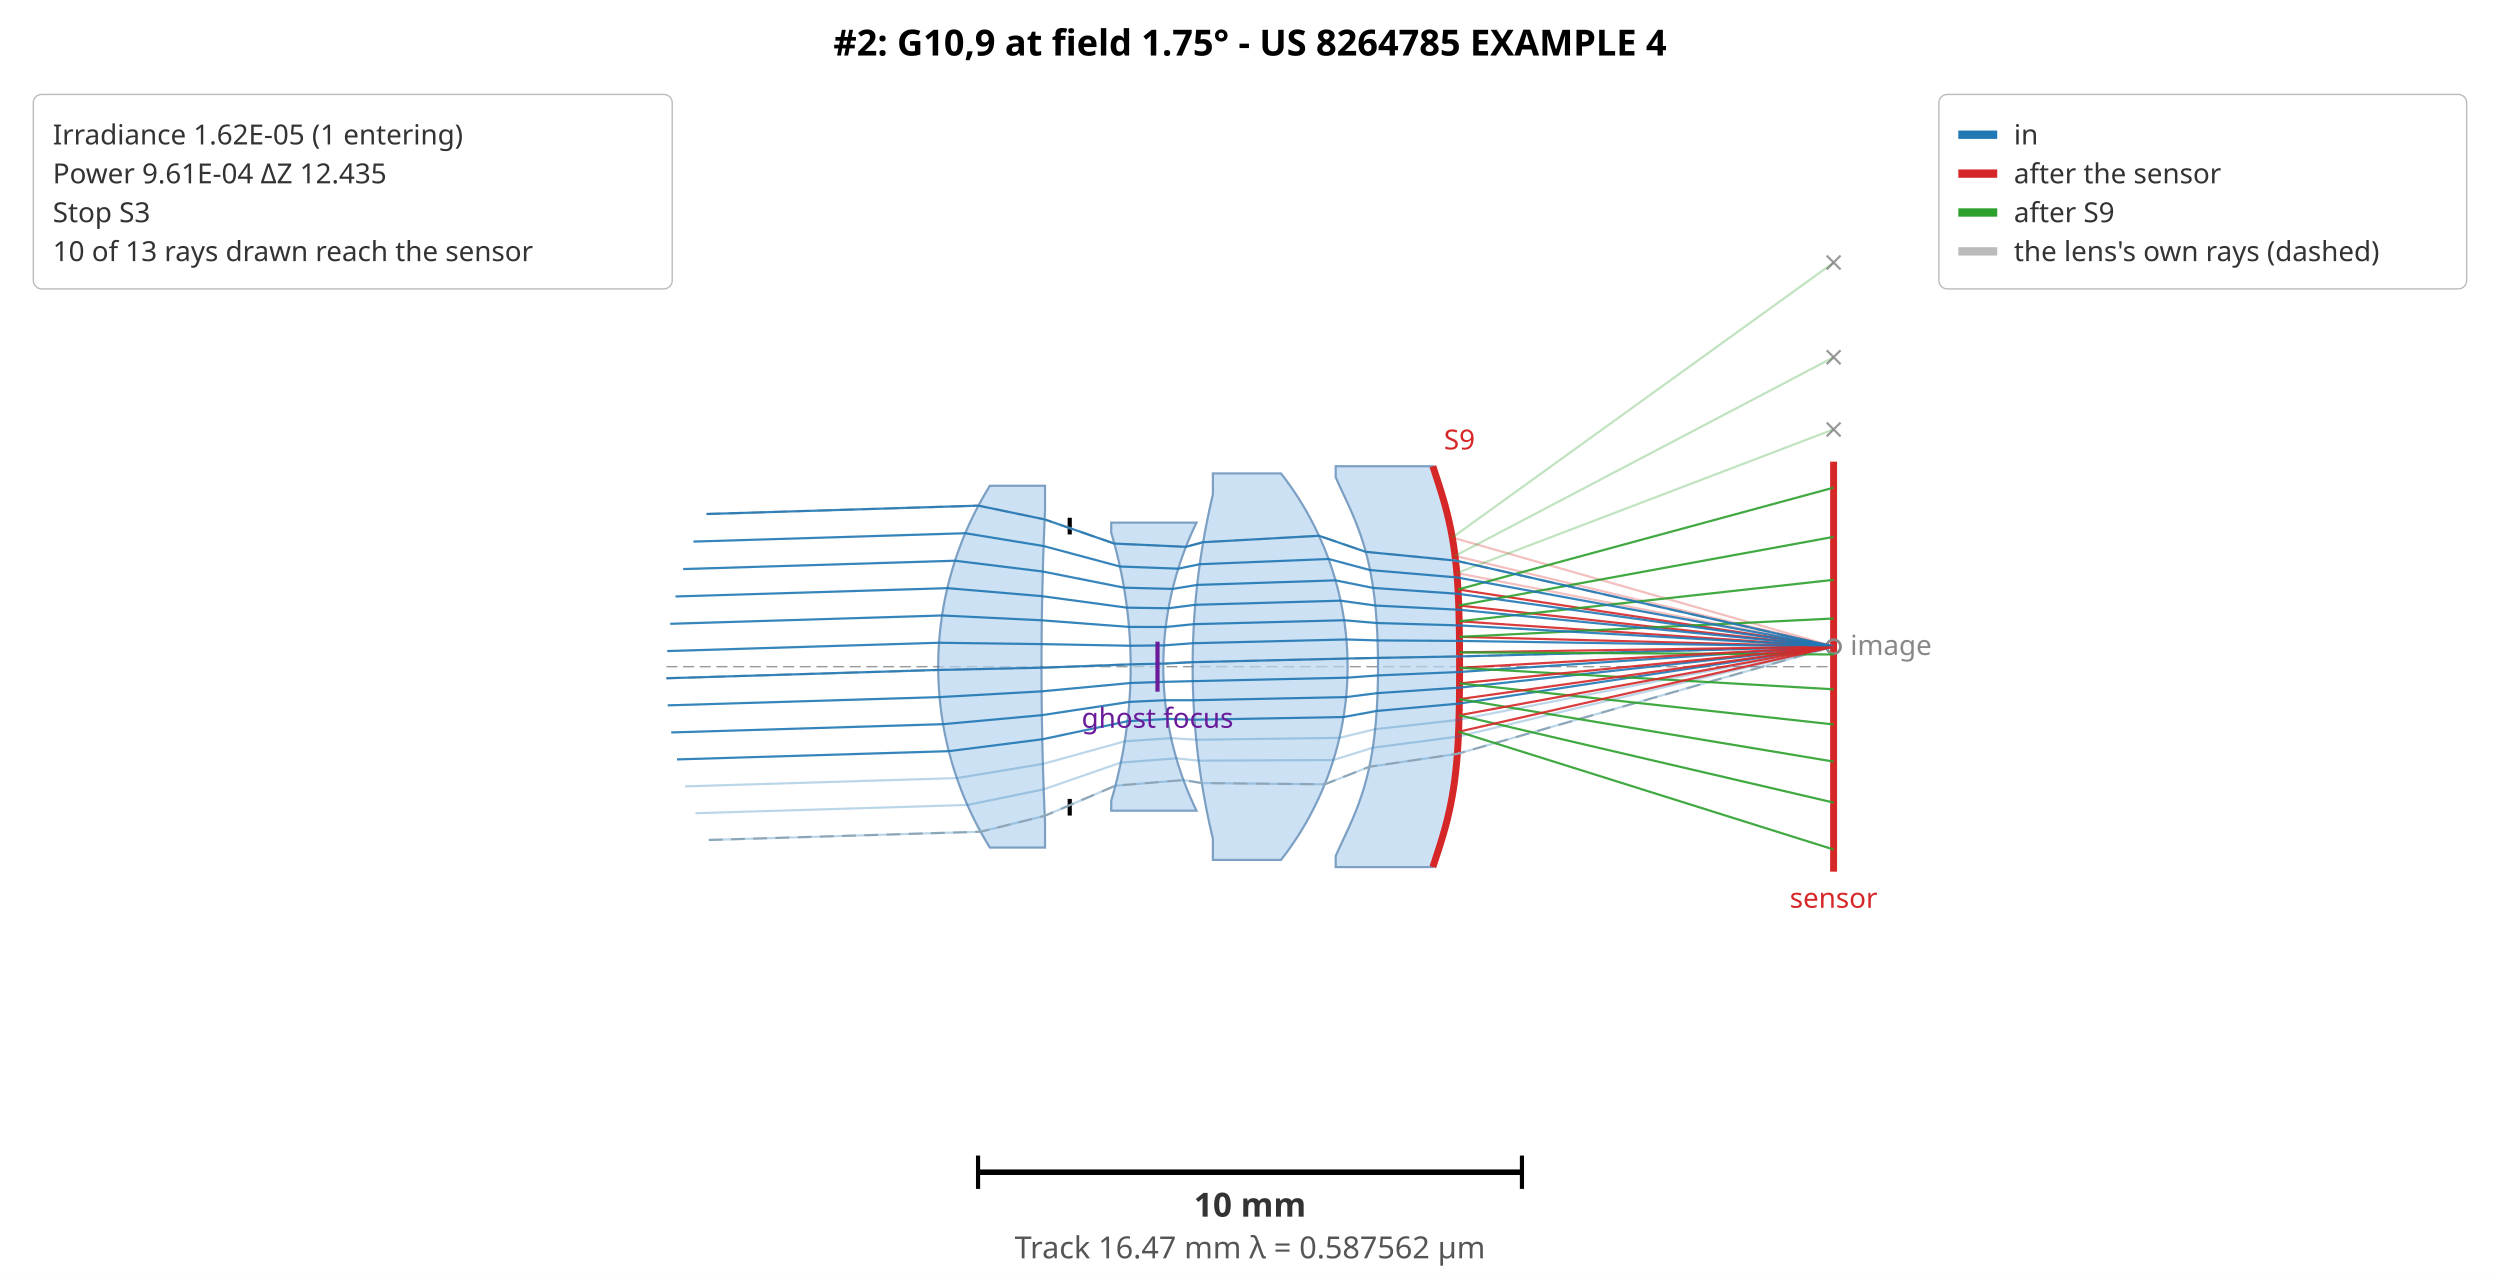
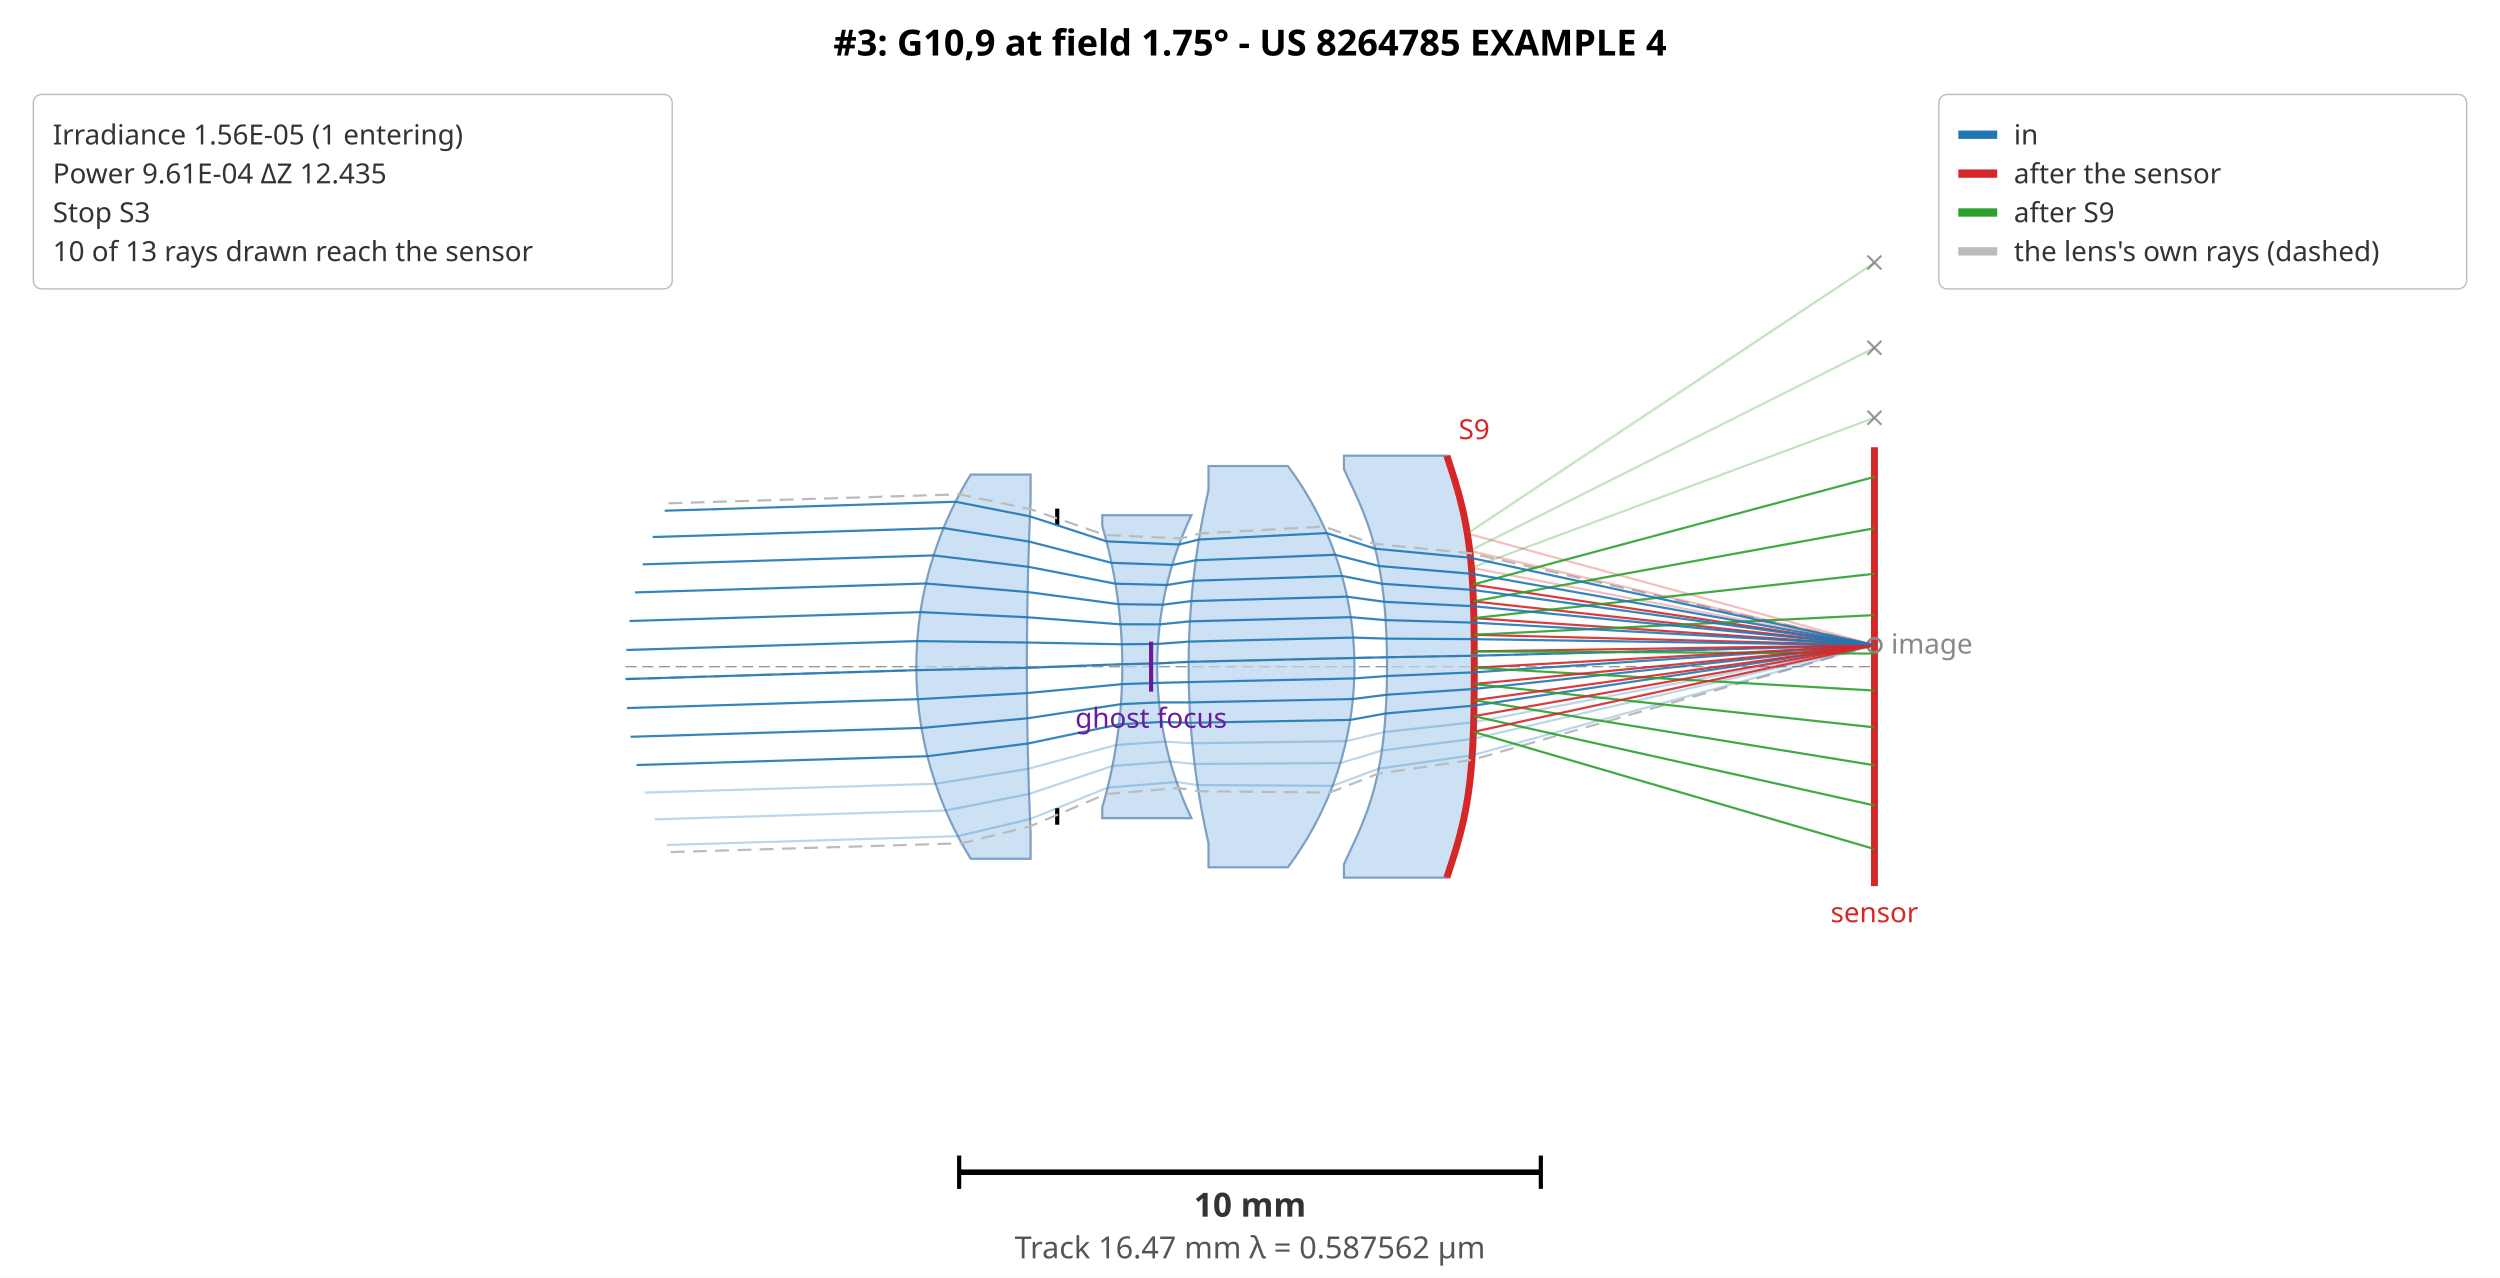
<svg xmlns="http://www.w3.org/2000/svg" width="900" height="460" viewBox="0 0 900 460" font-family="sans-serif">
  <rect width="900" height="460" fill="white" />
-   <text x="450" y="20" text-anchor="middle" font-size="13" font-weight="bold">#2: G10,9 at field 1.75° - US 8264785 EXAMPLE 4</text>
-   <line x1="239.9" y1="240.0" x2="660.1" y2="240.0" stroke="#999" stroke-width="0.5" stroke-dasharray="4,2" />
-   <path d="M 356.35,174.88 L 354.81,177.44 L 353.34,179.99 L 351.96,182.54 L 350.65,185.10 L 349.42,187.65 L 348.26,190.21 L 347.16,192.76 L 346.14,195.31 L 345.18,197.87 L 344.28,200.42 L 343.45,202.97 L 342.67,205.53 L 341.96,208.08 L 341.30,210.63 L 340.71,213.19 L 340.16,215.74 L 339.68,218.29 L 339.25,220.85 L 338.88,223.40 L 338.56,225.96 L 338.29,228.51 L 338.08,231.06 L 337.92,233.62 L 337.81,236.17 L 337.76,238.72 L 337.76,241.28 L 337.81,243.83 L 337.92,246.38 L 338.08,248.94 L 338.29,251.49 L 338.56,254.04 L 338.88,256.60 L 339.25,259.15 L 339.68,261.71 L 340.16,264.26 L 340.71,266.81 L 341.30,269.37 L 341.96,271.92 L 342.67,274.47 L 343.45,277.03 L 344.28,279.58 L 345.18,282.13 L 346.14,284.69 L 347.16,287.24 L 348.26,289.79 L 349.42,292.35 L 350.65,294.90 L 351.96,297.46 L 353.34,300.01 L 354.81,302.56 L 356.35,305.12 L 376.21,305.12 L 376.21,296.33 L 376.21,296.33 L 376.12,294.12 L 376.02,291.91 L 375.93,289.70 L 375.85,287.49 L 375.76,285.28 L 375.69,283.07 L 375.61,280.86 L 375.54,278.66 L 375.47,276.45 L 375.41,274.24 L 375.35,272.03 L 375.30,269.82 L 375.25,267.61 L 375.20,265.40 L 375.16,263.19 L 375.12,260.98 L 375.08,258.78 L 375.05,256.57 L 375.02,254.36 L 375.00,252.15 L 374.98,249.94 L 374.97,247.73 L 374.95,245.52 L 374.95,243.31 L 374.94,241.10 L 374.94,238.90 L 374.95,236.69 L 374.95,234.48 L 374.97,232.27 L 374.98,230.06 L 375.00,227.85 L 375.02,225.64 L 375.05,223.43 L 375.08,221.22 L 375.12,219.02 L 375.16,216.81 L 375.20,214.60 L 375.25,212.39 L 375.30,210.18 L 375.35,207.97 L 375.41,205.76 L 375.47,203.55 L 375.54,201.34 L 375.61,199.14 L 375.69,196.93 L 375.76,194.72 L 375.85,192.51 L 375.93,190.30 L 376.02,188.09 L 376.12,185.88 L 376.21,183.67 L 376.21,174.88 Z" fill="#B8D4F0" stroke="#4477AA" stroke-width="0.8" opacity="0.7" />
-   <path d="M 400.04,191.77 L 400.59,193.66 L 401.12,195.55 L 401.62,197.44 L 402.10,199.33 L 402.55,201.22 L 402.98,203.12 L 403.39,205.01 L 403.78,206.90 L 404.15,208.79 L 404.49,210.68 L 404.81,212.57 L 405.11,214.46 L 405.38,216.36 L 405.64,218.25 L 405.87,220.14 L 406.09,222.03 L 406.28,223.92 L 406.45,225.81 L 406.59,227.71 L 406.72,229.60 L 406.83,231.49 L 406.91,233.38 L 406.97,235.27 L 407.02,237.16 L 407.04,239.05 L 407.04,240.95 L 407.02,242.84 L 406.97,244.73 L 406.91,246.62 L 406.83,248.51 L 406.72,250.40 L 406.59,252.29 L 406.45,254.19 L 406.28,256.08 L 406.09,257.97 L 405.87,259.86 L 405.64,261.75 L 405.38,263.64 L 405.11,265.54 L 404.81,267.43 L 404.49,269.32 L 404.15,271.21 L 403.78,273.10 L 403.39,274.99 L 402.98,276.88 L 402.55,278.78 L 402.10,280.67 L 401.62,282.56 L 401.12,284.45 L 400.59,286.34 L 400.04,288.23 L 400.04,291.86 L 430.74,291.86 L 430.74,291.86 L 429.78,289.83 L 428.86,287.79 L 427.98,285.76 L 427.15,283.72 L 426.37,281.69 L 425.62,279.66 L 424.92,277.62 L 424.26,275.59 L 423.64,273.56 L 423.06,271.52 L 422.51,269.49 L 422.01,267.46 L 421.54,265.42 L 421.12,263.39 L 420.72,261.35 L 420.37,259.32 L 420.05,257.29 L 419.77,255.25 L 419.52,253.22 L 419.31,251.19 L 419.14,249.15 L 419.00,247.12 L 418.89,245.08 L 418.82,243.05 L 418.79,241.02 L 418.79,238.98 L 418.82,236.95 L 418.89,234.92 L 419.00,232.88 L 419.14,230.85 L 419.31,228.81 L 419.52,226.78 L 419.77,224.75 L 420.05,222.71 L 420.37,220.68 L 420.72,218.65 L 421.12,216.61 L 421.54,214.58 L 422.01,212.54 L 422.51,210.51 L 423.06,208.48 L 423.64,206.44 L 424.26,204.41 L 424.92,202.38 L 425.62,200.34 L 426.37,198.31 L 427.15,196.28 L 427.98,194.24 L 428.86,192.21 L 429.78,190.17 L 430.74,188.14 L 400.04,188.14 Z" fill="#B8D4F0" stroke="#4477AA" stroke-width="0.8" opacity="0.7" />
-   <path d="M 436.64,178.02 L 436.07,180.45 L 435.53,182.89 L 435.01,185.32 L 434.51,187.75 L 434.04,190.18 L 433.59,192.61 L 433.16,195.04 L 432.76,197.47 L 432.38,199.90 L 432.02,202.33 L 431.69,204.76 L 431.37,207.19 L 431.08,209.62 L 430.82,212.05 L 430.57,214.48 L 430.35,216.91 L 430.15,219.34 L 429.97,221.77 L 429.82,224.20 L 429.69,226.63 L 429.58,229.06 L 429.49,231.49 L 429.42,233.92 L 429.38,236.35 L 429.35,238.78 L 429.35,241.22 L 429.38,243.65 L 429.42,246.08 L 429.49,248.51 L 429.58,250.94 L 429.69,253.37 L 429.82,255.80 L 429.97,258.23 L 430.15,260.66 L 430.35,263.09 L 430.57,265.52 L 430.82,267.95 L 431.08,270.38 L 431.37,272.81 L 431.69,275.24 L 432.02,277.67 L 432.38,280.10 L 432.76,282.53 L 433.16,284.96 L 433.59,287.39 L 434.04,289.82 L 434.51,292.25 L 435.01,294.68 L 435.53,297.11 L 436.07,299.55 L 436.64,301.98 L 436.64,309.57 L 461.16,309.57 L 461.16,309.57 L 463.23,306.84 L 465.17,304.11 L 466.99,301.39 L 468.70,298.66 L 470.31,295.93 L 471.81,293.20 L 473.22,290.47 L 474.54,287.74 L 475.77,285.02 L 476.92,282.29 L 477.98,279.56 L 478.96,276.83 L 479.86,274.10 L 480.69,271.38 L 481.44,268.65 L 482.12,265.92 L 482.72,263.19 L 483.26,260.46 L 483.73,257.73 L 484.13,255.01 L 484.46,252.28 L 484.73,249.55 L 484.93,246.82 L 485.06,244.09 L 485.12,241.36 L 485.12,238.64 L 485.06,235.91 L 484.93,233.18 L 484.73,230.45 L 484.46,227.72 L 484.13,224.99 L 483.73,222.27 L 483.26,219.54 L 482.72,216.81 L 482.12,214.08 L 481.44,211.35 L 480.69,208.62 L 479.86,205.90 L 478.96,203.17 L 477.98,200.44 L 476.92,197.71 L 475.77,194.98 L 474.54,192.26 L 473.22,189.53 L 471.81,186.80 L 470.31,184.07 L 468.70,181.34 L 466.99,178.61 L 465.17,175.89 L 463.23,173.16 L 461.16,170.43 L 436.64,170.43 Z" fill="#B8D4F0" stroke="#4477AA" stroke-width="0.8" opacity="0.7" />
-   <path d="M 480.85,171.83 L 482.05,174.51 L 483.29,177.18 L 484.54,179.85 L 485.77,182.53 L 486.94,185.20 L 488.05,187.87 L 489.08,190.55 L 490.02,193.22 L 490.88,195.89 L 491.65,198.56 L 492.34,201.24 L 492.95,203.91 L 493.49,206.58 L 493.96,209.26 L 494.37,211.93 L 494.73,214.60 L 495.03,217.28 L 495.29,219.95 L 495.50,222.62 L 495.68,225.30 L 495.82,227.97 L 495.93,230.64 L 496.01,233.32 L 496.06,235.99 L 496.09,238.66 L 496.09,241.34 L 496.06,244.01 L 496.01,246.68 L 495.93,249.36 L 495.82,252.03 L 495.68,254.70 L 495.50,257.38 L 495.29,260.05 L 495.03,262.72 L 494.73,265.40 L 494.37,268.07 L 493.96,270.74 L 493.49,273.42 L 492.95,276.09 L 492.34,278.76 L 491.65,281.44 L 490.88,284.11 L 490.02,286.78 L 489.08,289.45 L 488.05,292.13 L 486.94,294.80 L 485.77,297.47 L 484.54,300.15 L 483.29,302.82 L 482.05,305.49 L 480.85,308.17 L 480.85,312.15 L 515.83,312.15 L 515.83,312.15 L 516.75,309.32 L 517.68,306.49 L 518.58,303.66 L 519.44,300.83 L 520.25,298.00 L 520.99,295.17 L 521.66,292.34 L 522.26,289.52 L 522.79,286.69 L 523.26,283.86 L 523.67,281.03 L 524.01,278.20 L 524.31,275.37 L 524.56,272.54 L 524.76,269.71 L 524.93,266.88 L 525.06,264.05 L 525.17,261.22 L 525.25,258.39 L 525.32,255.56 L 525.37,252.73 L 525.40,249.90 L 525.43,247.07 L 525.44,244.24 L 525.45,241.41 L 525.45,238.59 L 525.44,235.76 L 525.43,232.93 L 525.40,230.10 L 525.37,227.27 L 525.32,224.44 L 525.25,221.61 L 525.17,218.78 L 525.06,215.95 L 524.93,213.12 L 524.76,210.29 L 524.56,207.46 L 524.31,204.63 L 524.01,201.80 L 523.67,198.97 L 523.26,196.14 L 522.79,193.31 L 522.26,190.48 L 521.66,187.66 L 520.99,184.83 L 520.25,182.00 L 519.44,179.17 L 518.58,176.34 L 517.68,173.51 L 516.75,170.68 L 515.83,167.85 L 480.85,167.85 Z" fill="#B8D4F0" stroke="#4477AA" stroke-width="0.8" opacity="0.7" />
-   <path d="M 515.83,167.85 L 516.75,170.68 L 517.68,173.51 L 518.58,176.34 L 519.44,179.17 L 520.25,182.00 L 520.99,184.83 L 521.66,187.66 L 522.26,190.48 L 522.79,193.31 L 523.26,196.14 L 523.67,198.97 L 524.01,201.80 L 524.31,204.63 L 524.56,207.46 L 524.76,210.29 L 524.93,213.12 L 525.06,215.95 L 525.17,218.78 L 525.25,221.61 L 525.32,224.44 L 525.37,227.27 L 525.40,230.10 L 525.43,232.93 L 525.44,235.76 L 525.45,238.59 L 525.45,241.41 L 525.44,244.24 L 525.43,247.07 L 525.40,249.90 L 525.37,252.73 L 525.32,255.56 L 525.25,258.39 L 525.17,261.22 L 525.06,264.05 L 524.93,266.88 L 524.76,269.71 L 524.56,272.54 L 524.31,275.37 L 524.01,278.20 L 523.67,281.03 L 523.26,283.86 L 522.79,286.69 L 522.26,289.52 L 521.66,292.34 L 520.99,295.17 L 520.25,298.00 L 519.44,300.83 L 518.58,303.66 L 517.68,306.49 L 516.75,309.32 L 515.83,312.15" fill="none" stroke="#d62728" stroke-width="2.5" />
-   <text x="525.4" y="161.8" text-anchor="middle" font-size="10" fill="#d62728">S9</text>
-   <line x1="385.1" y1="186.4" x2="385.1" y2="192.4" stroke="black" stroke-width="1.5" />
-   <line x1="385.1" y1="287.6" x2="385.1" y2="293.6" stroke="black" stroke-width="1.5" />
-   <line x1="660.1" y1="166.2" x2="660.1" y2="313.8" stroke="#d62728" stroke-width="2.5" />
-   <text x="660.1" y="326.8" text-anchor="middle" font-size="10" fill="#d62728">sensor</text>
-   <polyline points="255.16,302.39 353.02,299.42 376.10,293.70 385.12,289.85 401.54,282.85 426.04,280.82 432.66,281.91 476.89,282.35 492.97,276.03 524.65,271.37 660.10,232.70" fill="none" stroke="#bbbbbb" stroke-width="0.8" stroke-dasharray="5,3" />
-   <polyline points="239.90,244.17 337.76,241.18 374.94,240.38 385.12,240.00 407.04,239.17 418.79,238.91 429.36,238.38 485.09,237.07 496.07,236.84 525.44,236.31 660.10,232.79" fill="none" stroke="#bbbbbb" stroke-width="0.8" stroke-dasharray="5,3" />
-   <polyline points="254.37,185.04 352.23,182.03 376.07,186.99 385.12,190.13 401.15,195.68 426.92,196.86 433.14,195.19 474.83,192.88 491.68,198.66 524.02,201.82 660.10,232.74" fill="none" stroke="#bbbbbb" stroke-width="0.8" stroke-dasharray="5,3" />
-   <circle cx="660.1" cy="232.8" r="2.5" fill="none" stroke="#888" stroke-width="1" />
-   <text x="666.1" y="235.8" font-size="10" fill="#888">image</text>
-   <polyline points="255.16,302.39 353.02,299.42 376.10,293.70 385.12,289.85 401.54,282.85 426.04,280.82 432.66,281.91 476.89,282.35 492.97,276.03 524.65,271.37 660.10,232.70" fill="none" stroke="#1f77b4" stroke-width="0.8" opacity="0.3" />
-   <polyline points="660.10,232.70 522.83,193.51" fill="none" stroke="#d62728" stroke-width="0.8" opacity="0.3" />
-   <polyline points="522.83,193.51 660.10,94.55" fill="none" stroke="#2ca02c" stroke-width="0.8" opacity="0.3" />
-   <path d="M 657.6,92.0 L 662.6,97.0 M 657.6,97.0 L 662.6,92.0" stroke="#555" stroke-width="0.8" opacity="0.6" />
-   <polyline points="250.39,292.75 348.25,289.78 375.72,284.16 385.12,280.90 403.49,274.53 423.47,273.00 431.50,273.84 480.01,273.61 494.21,269.17 525.01,265.15 660.10,232.77" fill="none" stroke="#1f77b4" stroke-width="0.8" opacity="0.3" />
-   <polyline points="660.10,232.77 523.81,200.12" fill="none" stroke="#d62728" stroke-width="0.8" opacity="0.3" />
-   <polyline points="523.81,200.12 660.10,128.61" fill="none" stroke="#2ca02c" stroke-width="0.8" opacity="0.3" />
-   <path d="M 657.6,126.1 L 662.6,131.1 M 657.6,131.1 L 662.6,126.1" stroke="#555" stroke-width="0.8" opacity="0.6" />
-   <polyline points="246.60,283.09 344.46,280.11 375.43,275.01 385.12,272.34 404.90,266.87 421.61,265.74 430.65,266.31 482.19,265.63 495.05,262.49 525.24,259.13 660.10,232.78" fill="none" stroke="#1f77b4" stroke-width="0.8" opacity="0.3" />
-   <polyline points="660.10,232.78 524.46,206.29" fill="none" stroke="#d62728" stroke-width="0.8" opacity="0.3" />
-   <polyline points="524.46,206.29 660.10,154.56" fill="none" stroke="#2ca02c" stroke-width="0.8" opacity="0.3" />
-   <path d="M 657.6,152.1 L 662.6,157.1 M 657.6,157.1 L 662.6,152.1" stroke="#555" stroke-width="0.8" opacity="0.6" />
-   <polyline points="243.71,273.39 341.57,270.42 375.22,266.14 385.12,264.04 405.90,259.64 420.29,258.81 430.03,259.10 483.67,258.13 495.60,255.94 525.36,253.28 660.10,232.78" fill="none" stroke="#1f77b4" stroke-width="0.8" opacity="0.9" />
-   <polyline points="660.10,232.78 524.88,212.21" fill="none" stroke="#d62728" stroke-width="0.8" opacity="0.9" />
-   <polyline points="524.88,212.21 660.10,175.55" fill="none" stroke="#2ca02c" stroke-width="0.8" opacity="0.9" />
-   <polyline points="241.64,263.68 339.50,260.70 375.06,257.46 385.12,255.93 406.57,252.68 419.40,252.08 429.63,252.09 484.60,250.95 495.92,249.51 525.42,247.55 660.10,232.78" fill="none" stroke="#1f77b4" stroke-width="0.8" opacity="0.9" />
-   <polyline points="660.10,232.78 525.14,217.98" fill="none" stroke="#d62728" stroke-width="0.8" opacity="0.9" />
-   <polyline points="525.14,217.98 660.10,193.27" fill="none" stroke="#2ca02c" stroke-width="0.8" opacity="0.9" />
-   <polyline points="240.38,253.93 338.24,250.95 374.97,248.89 385.12,247.94 406.94,245.88 418.91,245.47 429.40,245.21 485.06,243.96 496.07,243.15 525.45,241.91 660.10,232.79" fill="none" stroke="#1f77b4" stroke-width="0.8" opacity="0.9" />
-   <polyline points="660.10,232.79 525.30,223.66" fill="none" stroke="#d62728" stroke-width="0.8" opacity="0.9" />
-   <polyline points="525.30,223.66 660.10,208.73" fill="none" stroke="#2ca02c" stroke-width="0.8" opacity="0.9" />
-   <polyline points="239.90,244.17 337.76,241.18 374.94,240.38 385.12,240.00 407.04,239.17 418.79,238.91 429.36,238.38 485.09,237.07 496.07,236.84 525.44,236.31 660.10,232.79" fill="none" stroke="#1f77b4" stroke-width="0.8" opacity="0.9" />
-   <polyline points="660.10,232.79 525.39,229.27" fill="none" stroke="#d62728" stroke-width="0.8" opacity="0.9" />
-   <polyline points="525.39,229.27 660.10,222.65" fill="none" stroke="#2ca02c" stroke-width="0.8" opacity="0.9" />
-   <polyline points="240.20,234.38 338.06,231.39 374.97,231.88 385.12,232.06 406.87,232.47 419.03,232.34 429.48,231.56 484.71,230.21 495.93,230.55 525.41,230.73 660.10,232.79" fill="none" stroke="#1f77b4" stroke-width="0.8" opacity="0.9" />
-   <polyline points="660.10,232.79 525.44,234.85" fill="none" stroke="#d62728" stroke-width="0.8" opacity="0.9" />
-   <polyline points="525.44,234.85 660.10,235.61" fill="none" stroke="#2ca02c" stroke-width="0.8" opacity="0.9" />
-   <polyline points="241.28,224.57 339.14,221.57 375.05,223.31 385.12,224.07 406.44,225.69 419.65,225.72 429.79,224.70 483.89,223.29 495.62,224.28 525.33,225.14 660.10,232.78" fill="none" stroke="#1f77b4" stroke-width="0.8" opacity="0.9" />
-   <polyline points="660.10,232.78 525.45,240.41" fill="none" stroke="#d62728" stroke-width="0.8" opacity="0.9" />
-   <polyline points="525.45,240.41 660.10,248.15" fill="none" stroke="#2ca02c" stroke-width="0.8" opacity="0.9" />
-   <polyline points="243.18,214.73 341.04,211.73 375.20,214.63 385.12,215.97 405.70,218.76 420.67,218.97 430.28,217.73 482.60,216.24 495.10,217.99 525.19,219.50 660.10,232.77" fill="none" stroke="#1f77b4" stroke-width="0.8" opacity="0.9" />
-   <polyline points="660.10,232.77 525.43,246.01" fill="none" stroke="#d62728" stroke-width="0.8" opacity="0.9" />
-   <polyline points="525.43,246.01 660.10,260.81" fill="none" stroke="#2ca02c" stroke-width="0.8" opacity="0.9" />
-   <polyline points="245.94,204.86 343.80,201.86 375.41,205.75 385.12,207.68 404.64,211.56 422.14,212.01 430.98,210.57 480.77,208.93 494.33,211.65 524.96,213.77 660.10,232.76" fill="none" stroke="#1f77b4" stroke-width="0.8" opacity="0.9" />
-   <polyline points="660.10,232.76 525.38,251.69" fill="none" stroke="#d62728" stroke-width="0.8" opacity="0.9" />
-   <polyline points="525.38,251.69 660.10,274.18" fill="none" stroke="#2ca02c" stroke-width="0.8" opacity="0.9" />
-   <polyline points="249.64,194.97 347.50,191.96 375.70,196.58 385.12,199.10 403.17,203.94 424.16,204.72 431.91,203.12 478.27,201.23 493.22,205.22 524.59,207.89 660.10,232.76" fill="none" stroke="#1f77b4" stroke-width="0.8" opacity="0.9" />
-   <polyline points="660.10,232.76 525.28,257.49" fill="none" stroke="#d62728" stroke-width="0.8" opacity="0.9" />
-   <polyline points="525.28,257.49 660.10,288.94" fill="none" stroke="#2ca02c" stroke-width="0.8" opacity="0.9" />
-   <polyline points="254.37,185.04 352.23,182.03 376.07,186.99 385.12,190.13 401.15,195.68 426.92,196.86 433.14,195.19 474.83,192.88 491.68,198.66 524.02,201.82 660.10,232.74" fill="none" stroke="#1f77b4" stroke-width="0.8" opacity="0.9" />
-   <polyline points="660.10,232.74 525.09,263.42" fill="none" stroke="#d62728" stroke-width="0.8" opacity="0.9" />
-   <polyline points="525.09,263.42 660.10,305.82" fill="none" stroke="#2ca02c" stroke-width="0.8" opacity="0.9" />
-   <line x1="416.7" y1="231.0" x2="416.7" y2="249.0" stroke="#6a1b9a" stroke-width="1.5" />
-   <text x="416.7" y="262.0" text-anchor="middle" font-size="10" fill="#6a1b9a">ghost focus</text>
+   <text x="450" y="20" text-anchor="middle" font-size="13" font-weight="bold">#3: G10,9 at field 1.75° - US 8264785 EXAMPLE 4</text>
+   <line x1="225.2" y1="240.0" x2="674.8" y2="240.0" stroke="#999" stroke-width="0.5" stroke-dasharray="4,2" />
+   <path d="M 349.46,170.85 L 347.83,173.56 L 346.29,176.27 L 344.84,178.98 L 343.46,181.70 L 342.17,184.41 L 340.94,187.12 L 339.79,189.83 L 338.71,192.54 L 337.70,195.26 L 336.76,197.97 L 335.88,200.68 L 335.06,203.39 L 334.31,206.10 L 333.62,208.81 L 332.99,211.53 L 332.42,214.24 L 331.91,216.95 L 331.46,219.66 L 331.07,222.37 L 330.73,225.09 L 330.45,227.80 L 330.23,230.51 L 330.06,233.22 L 329.95,235.93 L 329.89,238.64 L 329.89,241.36 L 329.95,244.07 L 330.06,246.78 L 330.23,249.49 L 330.45,252.20 L 330.73,254.91 L 331.07,257.63 L 331.46,260.34 L 331.91,263.05 L 332.42,265.76 L 332.99,268.47 L 333.62,271.19 L 334.31,273.90 L 335.06,276.61 L 335.88,279.32 L 336.76,282.03 L 337.70,284.74 L 338.71,287.46 L 339.79,290.17 L 340.94,292.88 L 342.17,295.59 L 343.46,298.30 L 344.84,301.02 L 346.29,303.73 L 347.83,306.44 L 349.46,309.15 L 371.01,309.15 L 371.01,299.67 L 371.01,299.67 L 370.91,297.33 L 370.81,294.99 L 370.72,292.65 L 370.63,290.31 L 370.54,287.97 L 370.46,285.63 L 370.38,283.29 L 370.31,280.95 L 370.24,278.61 L 370.17,276.27 L 370.11,273.93 L 370.05,271.59 L 370.00,269.25 L 369.95,266.91 L 369.90,264.57 L 369.86,262.23 L 369.83,259.89 L 369.79,257.55 L 369.76,255.21 L 369.74,252.87 L 369.72,250.53 L 369.70,248.19 L 369.69,245.85 L 369.68,243.51 L 369.68,241.17 L 369.68,238.83 L 369.68,236.49 L 369.69,234.15 L 369.70,231.81 L 369.72,229.47 L 369.74,227.13 L 369.76,224.79 L 369.79,222.45 L 369.83,220.11 L 369.86,217.77 L 369.90,215.43 L 369.95,213.09 L 370.00,210.75 L 370.05,208.41 L 370.11,206.07 L 370.17,203.73 L 370.24,201.39 L 370.31,199.05 L 370.38,196.71 L 370.46,194.37 L 370.54,192.03 L 370.63,189.69 L 370.72,187.35 L 370.81,185.01 L 370.91,182.67 L 371.01,180.33 L 371.01,170.85 Z" fill="#B8D4F0" stroke="#4477AA" stroke-width="0.8" opacity="0.7" />
+   <path d="M 396.82,189.35 L 397.39,191.34 L 397.93,193.32 L 398.44,195.31 L 398.94,197.30 L 399.40,199.28 L 399.85,201.27 L 400.27,203.25 L 400.67,205.24 L 401.05,207.23 L 401.40,209.21 L 401.73,211.20 L 402.04,213.19 L 402.32,215.17 L 402.59,217.16 L 402.83,219.14 L 403.04,221.13 L 403.24,223.12 L 403.42,225.10 L 403.57,227.09 L 403.70,229.08 L 403.81,231.06 L 403.89,233.05 L 403.96,235.03 L 404.00,237.02 L 404.02,239.01 L 404.02,240.99 L 404.00,242.98 L 403.96,244.97 L 403.89,246.95 L 403.81,248.94 L 403.70,250.92 L 403.57,252.91 L 403.42,254.90 L 403.24,256.88 L 403.04,258.87 L 402.83,260.86 L 402.59,262.84 L 402.32,264.83 L 402.04,266.81 L 401.73,268.80 L 401.40,270.79 L 401.05,272.77 L 400.67,274.76 L 400.27,276.75 L 399.85,278.73 L 399.40,280.72 L 398.94,282.70 L 398.44,284.69 L 397.93,286.68 L 397.39,288.66 L 396.82,290.65 L 396.82,294.53 L 428.93,294.53 L 428.93,294.53 L 427.93,292.39 L 426.99,290.25 L 426.08,288.12 L 425.23,285.98 L 424.42,283.84 L 423.65,281.70 L 422.93,279.56 L 422.25,277.42 L 421.61,275.29 L 421.01,273.15 L 420.45,271.01 L 419.93,268.87 L 419.45,266.73 L 419.00,264.59 L 418.60,262.45 L 418.23,260.32 L 417.90,258.18 L 417.61,256.04 L 417.36,253.90 L 417.14,251.76 L 416.96,249.62 L 416.81,247.48 L 416.71,245.35 L 416.63,243.21 L 416.60,241.07 L 416.60,238.93 L 416.63,236.79 L 416.71,234.65 L 416.81,232.52 L 416.96,230.38 L 417.14,228.24 L 417.36,226.10 L 417.61,223.96 L 417.90,221.82 L 418.23,219.68 L 418.60,217.55 L 419.00,215.41 L 419.45,213.27 L 419.93,211.13 L 420.45,208.99 L 421.01,206.85 L 421.61,204.71 L 422.25,202.58 L 422.93,200.44 L 423.65,198.30 L 424.42,196.16 L 425.23,194.02 L 426.08,191.88 L 426.99,189.75 L 427.93,187.61 L 428.93,185.47 L 396.82,185.47 Z" fill="#B8D4F0" stroke="#4477AA" stroke-width="0.8" opacity="0.7" />
+   <path d="M 435.06,176.43 L 434.50,178.92 L 433.97,181.41 L 433.46,183.90 L 432.97,186.40 L 432.51,188.89 L 432.07,191.38 L 431.65,193.88 L 431.25,196.37 L 430.88,198.86 L 430.53,201.36 L 430.20,203.85 L 429.89,206.34 L 429.61,208.84 L 429.34,211.33 L 429.10,213.82 L 428.89,216.32 L 428.69,218.81 L 428.52,221.30 L 428.36,223.79 L 428.23,226.29 L 428.12,228.78 L 428.04,231.27 L 427.97,233.77 L 427.93,236.26 L 427.91,238.75 L 427.91,241.25 L 427.93,243.74 L 427.97,246.23 L 428.04,248.73 L 428.12,251.22 L 428.23,253.71 L 428.36,256.21 L 428.52,258.70 L 428.69,261.19 L 428.89,263.68 L 429.10,266.18 L 429.34,268.67 L 429.61,271.16 L 429.89,273.66 L 430.20,276.15 L 430.53,278.64 L 430.88,281.14 L 431.25,283.63 L 431.65,286.12 L 432.07,288.62 L 432.51,291.11 L 432.97,293.60 L 433.46,296.10 L 433.97,298.59 L 434.50,301.08 L 435.06,303.57 L 435.06,312.23 L 463.63,312.23 L 463.63,312.23 L 465.68,309.40 L 467.61,306.57 L 469.42,303.74 L 471.13,300.90 L 472.73,298.07 L 474.23,295.24 L 475.64,292.41 L 476.96,289.57 L 478.19,286.74 L 479.34,283.91 L 480.40,281.07 L 481.38,278.24 L 482.29,275.41 L 483.12,272.58 L 483.88,269.74 L 484.56,266.91 L 485.17,264.08 L 485.71,261.25 L 486.18,258.41 L 486.59,255.58 L 486.92,252.75 L 487.19,249.91 L 487.39,247.08 L 487.52,244.25 L 487.59,241.42 L 487.59,238.58 L 487.52,235.75 L 487.39,232.92 L 487.19,230.09 L 486.92,227.25 L 486.59,224.42 L 486.18,221.59 L 485.71,218.75 L 485.17,215.92 L 484.56,213.09 L 483.88,210.26 L 483.12,207.42 L 482.29,204.59 L 481.38,201.76 L 480.40,198.93 L 479.34,196.09 L 478.19,193.26 L 476.96,190.43 L 475.64,187.59 L 474.23,184.76 L 472.73,181.93 L 471.13,179.10 L 469.42,176.26 L 467.61,173.43 L 465.68,170.60 L 463.63,167.77 L 435.06,167.77 Z" fill="#B8D4F0" stroke="#4477AA" stroke-width="0.8" opacity="0.7" />
+   <path d="M 483.82,168.86 L 485.10,171.65 L 486.40,174.44 L 487.70,177.23 L 488.96,180.02 L 490.15,182.81 L 491.26,185.60 L 492.30,188.39 L 493.24,191.18 L 494.10,193.97 L 494.87,196.76 L 495.55,199.55 L 496.17,202.34 L 496.70,205.13 L 497.18,207.92 L 497.59,210.71 L 497.94,213.50 L 498.25,216.29 L 498.51,219.08 L 498.73,221.87 L 498.90,224.66 L 499.05,227.45 L 499.16,230.24 L 499.24,233.03 L 499.29,235.82 L 499.32,238.61 L 499.32,241.39 L 499.29,244.18 L 499.24,246.97 L 499.16,249.76 L 499.05,252.55 L 498.90,255.34 L 498.73,258.13 L 498.51,260.92 L 498.25,263.71 L 497.94,266.50 L 497.59,269.29 L 497.18,272.08 L 496.70,274.87 L 496.17,277.66 L 495.55,280.45 L 494.87,283.24 L 494.10,286.03 L 493.24,288.82 L 492.30,291.61 L 491.26,294.40 L 490.15,297.19 L 488.96,299.98 L 487.70,302.77 L 486.40,305.56 L 485.10,308.35 L 483.82,311.14 L 483.82,315.94 L 520.86,315.94 L 520.86,315.94 L 521.83,312.97 L 522.80,309.99 L 523.74,307.01 L 524.62,304.03 L 525.45,301.05 L 526.20,298.07 L 526.89,295.10 L 527.50,292.12 L 528.04,289.14 L 528.52,286.16 L 528.93,283.18 L 529.28,280.21 L 529.58,277.23 L 529.83,274.25 L 530.04,271.27 L 530.21,268.29 L 530.35,265.31 L 530.45,262.34 L 530.54,259.36 L 530.61,256.38 L 530.66,253.40 L 530.69,250.42 L 530.72,247.45 L 530.73,244.47 L 530.74,241.49 L 530.74,238.51 L 530.73,235.53 L 530.72,232.55 L 530.69,229.58 L 530.66,226.60 L 530.61,223.62 L 530.54,220.64 L 530.45,217.66 L 530.35,214.69 L 530.21,211.71 L 530.04,208.73 L 529.83,205.75 L 529.58,202.77 L 529.28,199.79 L 528.93,196.82 L 528.52,193.84 L 528.04,190.86 L 527.50,187.88 L 526.89,184.90 L 526.20,181.93 L 525.45,178.95 L 524.62,175.97 L 523.74,172.99 L 522.80,170.01 L 521.83,167.03 L 520.86,164.06 L 483.82,164.06 Z" fill="#B8D4F0" stroke="#4477AA" stroke-width="0.8" opacity="0.7" />
+   <path d="M 520.86,164.06 L 521.83,167.03 L 522.80,170.01 L 523.74,172.99 L 524.62,175.97 L 525.45,178.95 L 526.20,181.93 L 526.89,184.90 L 527.50,187.88 L 528.04,190.86 L 528.52,193.84 L 528.93,196.82 L 529.28,199.79 L 529.58,202.77 L 529.83,205.75 L 530.04,208.73 L 530.21,211.71 L 530.35,214.69 L 530.45,217.66 L 530.54,220.64 L 530.61,223.62 L 530.66,226.60 L 530.69,229.58 L 530.72,232.55 L 530.73,235.53 L 530.74,238.51 L 530.74,241.49 L 530.73,244.47 L 530.72,247.45 L 530.69,250.42 L 530.66,253.40 L 530.61,256.38 L 530.54,259.36 L 530.45,262.34 L 530.35,265.31 L 530.21,268.29 L 530.04,271.27 L 529.83,274.25 L 529.58,277.23 L 529.28,280.21 L 528.93,283.18 L 528.52,286.16 L 528.04,289.14 L 527.50,292.12 L 526.89,295.10 L 526.20,298.07 L 525.45,301.05 L 524.62,304.03 L 523.74,307.01 L 522.80,309.99 L 521.83,312.97 L 520.86,315.94" fill="none" stroke="#d62728" stroke-width="2.5" />
+   <text x="530.7" y="158.1" text-anchor="middle" font-size="10" fill="#d62728">S9</text>
+   <line x1="380.6" y1="183.1" x2="380.6" y2="189.1" stroke="black" stroke-width="1.5" />
+   <line x1="380.6" y1="290.9" x2="380.6" y2="296.9" stroke="black" stroke-width="1.5" />
+   <line x1="674.8" y1="161.0" x2="674.8" y2="319.0" stroke="#d62728" stroke-width="2.5" />
+   <text x="674.8" y="332.0" text-anchor="middle" font-size="10" fill="#d62728">sensor</text>
+   <polyline points="241.50,306.76 346.22,303.59 370.92,297.46 380.57,293.35 398.14,285.85 424.36,283.69 431.44,284.84 478.77,285.32 495.98,278.55 529.88,273.57 674.84,232.19" fill="none" stroke="#bbbbbb" stroke-width="0.8" stroke-dasharray="5,3" />
+   <polyline points="225.17,244.46 329.89,241.26 369.68,240.41 380.57,240.00 404.02,239.12 416.60,238.83 427.91,238.27 487.55,236.87 499.30,236.61 530.73,236.06 674.84,232.29" fill="none" stroke="#bbbbbb" stroke-width="0.8" stroke-dasharray="5,3" />
+   <polyline points="240.66,181.19 345.38,177.96 370.88,183.27 380.57,186.63 397.73,192.58 425.30,193.83 431.95,192.05 476.57,189.57 494.60,195.77 529.21,199.14 674.84,232.23" fill="none" stroke="#bbbbbb" stroke-width="0.8" stroke-dasharray="5,3" />
+   <circle cx="674.8" cy="232.3" r="2.5" fill="none" stroke="#888" stroke-width="1" />
+   <text x="680.8" y="235.3" font-size="10" fill="#888">image</text>
+   <polyline points="240.12,304.19 344.84,301.02 370.81,294.87 380.57,290.91 398.73,283.55 423.59,281.52 431.10,282.62 479.73,282.89 496.36,276.71 530.00,271.89 674.84,232.22" fill="none" stroke="#1f77b4" stroke-width="0.8" opacity="0.3" />
+   <polyline points="674.84,232.22 528.24,192.07" fill="none" stroke="#d62728" stroke-width="0.8" opacity="0.3" />
+   <polyline points="528.24,192.07 674.84,94.55" fill="none" stroke="#2ca02c" stroke-width="0.8" opacity="0.3" />
+   <path d="M 672.3,92.0 L 677.3,97.0 M 672.3,97.0 L 677.3,92.0" stroke="#555" stroke-width="0.8" opacity="0.6" />
+   <polyline points="235.75,294.96 340.47,291.78 370.46,285.82 380.57,282.43 400.48,275.74 421.29,274.17 430.06,275.03 482.51,274.70 497.46,270.18 530.32,265.97 674.84,232.27" fill="none" stroke="#1f77b4" stroke-width="0.8" opacity="0.3" />
+   <polyline points="674.84,232.27 529.11,198.29" fill="none" stroke="#d62728" stroke-width="0.8" opacity="0.3" />
+   <polyline points="529.11,198.29 674.84,125.23" fill="none" stroke="#2ca02c" stroke-width="0.8" opacity="0.3" />
+   <path d="M 672.3,122.7 L 677.3,127.7 M 672.3,127.7 L 677.3,122.7" stroke="#555" stroke-width="0.8" opacity="0.6" />
+   <polyline points="232.08,285.34 336.80,282.16 370.18,276.76 380.57,273.94 401.83,268.18 419.50,266.99 429.24,267.57 484.58,266.82 498.27,263.54 530.52,260.00 674.84,232.28" fill="none" stroke="#1f77b4" stroke-width="0.8" opacity="0.3" />
+   <polyline points="674.84,232.28 529.72,204.40" fill="none" stroke="#d62728" stroke-width="0.8" opacity="0.3" />
+   <polyline points="529.72,204.40 674.84,150.37" fill="none" stroke="#2ca02c" stroke-width="0.8" opacity="0.3" />
+   <path d="M 672.3,147.9 L 677.3,152.9 M 672.3,152.9 L 677.3,147.9" stroke="#555" stroke-width="0.8" opacity="0.6" />
+   <polyline points="229.16,275.41 333.88,272.23 369.97,267.68 380.57,265.46 402.83,260.78 418.17,259.90 428.62,260.20 486.07,259.16 498.81,256.85 530.65,254.02 674.84,232.27" fill="none" stroke="#1f77b4" stroke-width="0.8" opacity="0.9" />
+   <polyline points="674.84,232.27 530.14,210.45" fill="none" stroke="#d62728" stroke-width="0.8" opacity="0.9" />
+   <polyline points="530.14,210.45 674.84,171.66" fill="none" stroke="#2ca02c" stroke-width="0.8" opacity="0.9" />
+   <polyline points="227.02,265.24 331.74,262.05 369.81,258.60 380.57,256.97 403.52,253.50 417.25,252.86 428.19,252.87 487.03,251.65 499.15,250.11 530.71,248.03 674.84,232.28" fill="none" stroke="#1f77b4" stroke-width="0.8" opacity="0.9" />
+   <polyline points="674.84,232.28 530.41,216.49" fill="none" stroke="#d62728" stroke-width="0.8" opacity="0.9" />
+   <polyline points="530.41,216.49 674.84,190.15" fill="none" stroke="#2ca02c" stroke-width="0.8" opacity="0.9" />
+   <polyline points="225.68,254.90 330.40,251.71 369.71,249.51 380.57,248.49 403.92,246.29 416.73,245.85 427.96,245.56 487.52,244.23 499.30,243.36 530.74,242.04 674.84,232.28" fill="none" stroke="#1f77b4" stroke-width="0.8" opacity="0.9" />
+   <polyline points="674.84,232.28 530.58,222.52" fill="none" stroke="#d62728" stroke-width="0.8" opacity="0.9" />
+   <polyline points="530.58,222.52 674.84,206.55" fill="none" stroke="#2ca02c" stroke-width="0.8" opacity="0.9" />
+   <polyline points="225.17,244.46 329.89,241.26 369.68,240.41 380.57,240.00 404.02,239.12 416.60,238.83 427.91,238.27 487.55,236.87 499.30,236.61 530.73,236.06 674.84,232.29" fill="none" stroke="#1f77b4" stroke-width="0.8" opacity="0.9" />
+   <polyline points="674.84,232.29 530.68,228.52" fill="none" stroke="#d62728" stroke-width="0.8" opacity="0.9" />
+   <polyline points="530.68,228.52 674.84,221.43" fill="none" stroke="#2ca02c" stroke-width="0.8" opacity="0.9" />
+   <polyline points="225.48,233.99 330.21,230.79 369.71,231.31 380.57,231.51 403.85,231.94 416.86,231.81 428.05,230.98 487.14,229.53 499.15,229.90 530.70,230.09 674.84,232.28" fill="none" stroke="#1f77b4" stroke-width="0.8" opacity="0.9" />
+   <polyline points="674.84,232.28 530.73,234.48" fill="none" stroke="#d62728" stroke-width="0.8" opacity="0.9" />
+   <polyline points="530.73,234.48 674.84,235.29" fill="none" stroke="#2ca02c" stroke-width="0.8" opacity="0.9" />
+   <polyline points="226.63,223.57 331.35,220.36 369.80,222.22 380.57,223.03 403.39,224.75 417.51,224.77 428.37,223.69 486.27,222.18 498.82,223.23 530.62,224.15 674.84,232.27" fill="none" stroke="#1f77b4" stroke-width="0.8" opacity="0.9" />
+   <polyline points="674.84,232.27 530.74,240.39" fill="none" stroke="#d62728" stroke-width="0.8" opacity="0.9" />
+   <polyline points="530.74,240.39 674.84,248.61" fill="none" stroke="#2ca02c" stroke-width="0.8" opacity="0.9" />
+   <polyline points="228.60,213.27 333.33,210.06 369.95,213.13 380.57,214.54 402.63,217.49 418.57,217.71 428.88,216.39 484.94,214.80 498.29,216.64 530.47,218.24 674.84,232.26" fill="none" stroke="#1f77b4" stroke-width="0.8" opacity="0.9" />
+   <polyline points="674.84,232.26 530.72,246.26" fill="none" stroke="#d62728" stroke-width="0.8" opacity="0.9" />
+   <polyline points="530.72,246.26 674.84,261.86" fill="none" stroke="#2ca02c" stroke-width="0.8" opacity="0.9" />
+   <polyline points="231.39,203.16 336.11,199.95 370.16,204.04 380.57,206.06 401.55,210.13 420.05,210.60 429.58,209.07 483.10,207.33 497.51,210.15 530.24,212.37 674.84,232.25" fill="none" stroke="#1f77b4" stroke-width="0.8" opacity="0.9" />
+   <polyline points="674.84,232.25 530.67,252.07" fill="none" stroke="#d62728" stroke-width="0.8" opacity="0.9" />
+   <polyline points="530.67,252.07 674.84,275.51" fill="none" stroke="#2ca02c" stroke-width="0.8" opacity="0.9" />
+   <polyline points="234.96,193.33 339.68,190.11 370.44,194.96 380.57,197.57 400.14,202.62 422.00,203.39 430.48,201.70 480.69,199.72 496.45,203.77 529.89,206.56 674.84,232.25" fill="none" stroke="#1f77b4" stroke-width="0.8" opacity="0.9" />
+   <polyline points="674.84,232.25 530.58,257.82" fill="none" stroke="#d62728" stroke-width="0.8" opacity="0.9" />
+   <polyline points="530.58,257.82 674.84,289.99" fill="none" stroke="#2ca02c" stroke-width="0.8" opacity="0.9" />
+   <polyline points="239.27,183.86 343.99,180.63 370.77,185.90 380.57,189.09 398.33,194.88 424.47,196.02 431.59,194.23 477.61,191.90 495.07,197.54 529.39,200.80 674.84,232.24" fill="none" stroke="#1f77b4" stroke-width="0.8" opacity="0.9" />
+   <polyline points="674.84,232.24 530.42,263.47" fill="none" stroke="#d62728" stroke-width="0.8" opacity="0.9" />
+   <polyline points="530.42,263.47 674.84,305.67" fill="none" stroke="#2ca02c" stroke-width="0.8" opacity="0.9" />
+   <line x1="414.4" y1="231.0" x2="414.4" y2="249.0" stroke="#6a1b9a" stroke-width="1.5" />
+   <text x="414.4" y="262.0" text-anchor="middle" font-size="10" fill="#6a1b9a">ghost focus</text>
  <rect x="12.0" y="34.0" width="230.0" height="70.0" fill="white" fill-opacity="0.92" stroke="#bbb" stroke-width="0.5" rx="3" />
-   <text x="19.0" y="52.0" font-size="10" fill="#333">Irradiance 1.62E-05 (1 entering)</text>
+   <text x="19.0" y="52.0" font-size="10" fill="#333">Irradiance 1.56E-05 (1 entering)</text>
  <text x="19.0" y="66.0" font-size="10" fill="#333">Power 9.61E-04   ΔZ 12.435</text>
  <text x="19.0" y="80.0" font-size="10" fill="#333">Stop S3</text>
  <text x="19.0" y="94.0" font-size="10" fill="#333">10 of 13 rays drawn reach the sensor</text>
  <rect x="698.0" y="34.0" width="190.0" height="70.0" fill="white" fill-opacity="0.92" stroke="#bbb" stroke-width="0.5" rx="3" />
  <rect x="705.0" y="47.0" width="14" height="3" fill="#1f77b4" />
  <text x="725.0" y="52.0" font-size="10" fill="#333">in</text>
  <rect x="705.0" y="61.0" width="14" height="3" fill="#d62728" />
  <text x="725.0" y="66.0" font-size="10" fill="#333">after the sensor</text>
  <rect x="705.0" y="75.0" width="14" height="3" fill="#2ca02c" />
  <text x="725.0" y="80.0" font-size="10" fill="#333">after S9</text>
  <rect x="705.0" y="89.0" width="14" height="3" fill="#bbbbbb" />
  <text x="725.0" y="94.0" font-size="10" fill="#333">the lens's own rays (dashed)</text>
-   <line x1="352.1" y1="422.0" x2="547.9" y2="422.0" stroke="black" stroke-width="2" />
-   <line x1="352.1" y1="416.0" x2="352.1" y2="428.0" stroke="black" stroke-width="1.5" />
-   <line x1="547.9" y1="416.0" x2="547.9" y2="428.0" stroke="black" stroke-width="1.5" />
+   <line x1="345.3" y1="422.0" x2="554.7" y2="422.0" stroke="black" stroke-width="2" />
+   <line x1="345.3" y1="416.0" x2="345.3" y2="428.0" stroke="black" stroke-width="1.5" />
+   <line x1="554.7" y1="416.0" x2="554.7" y2="428.0" stroke="black" stroke-width="1.5" />
  <text x="450.0" y="438.0" text-anchor="middle" font-size="12" font-weight="bold" fill="#333">10 mm</text>
  <text x="450.0" y="453.0" text-anchor="middle" font-size="11" fill="#555">Track 16.47 mm   λ = 0.587562 µm</text>
</svg>
